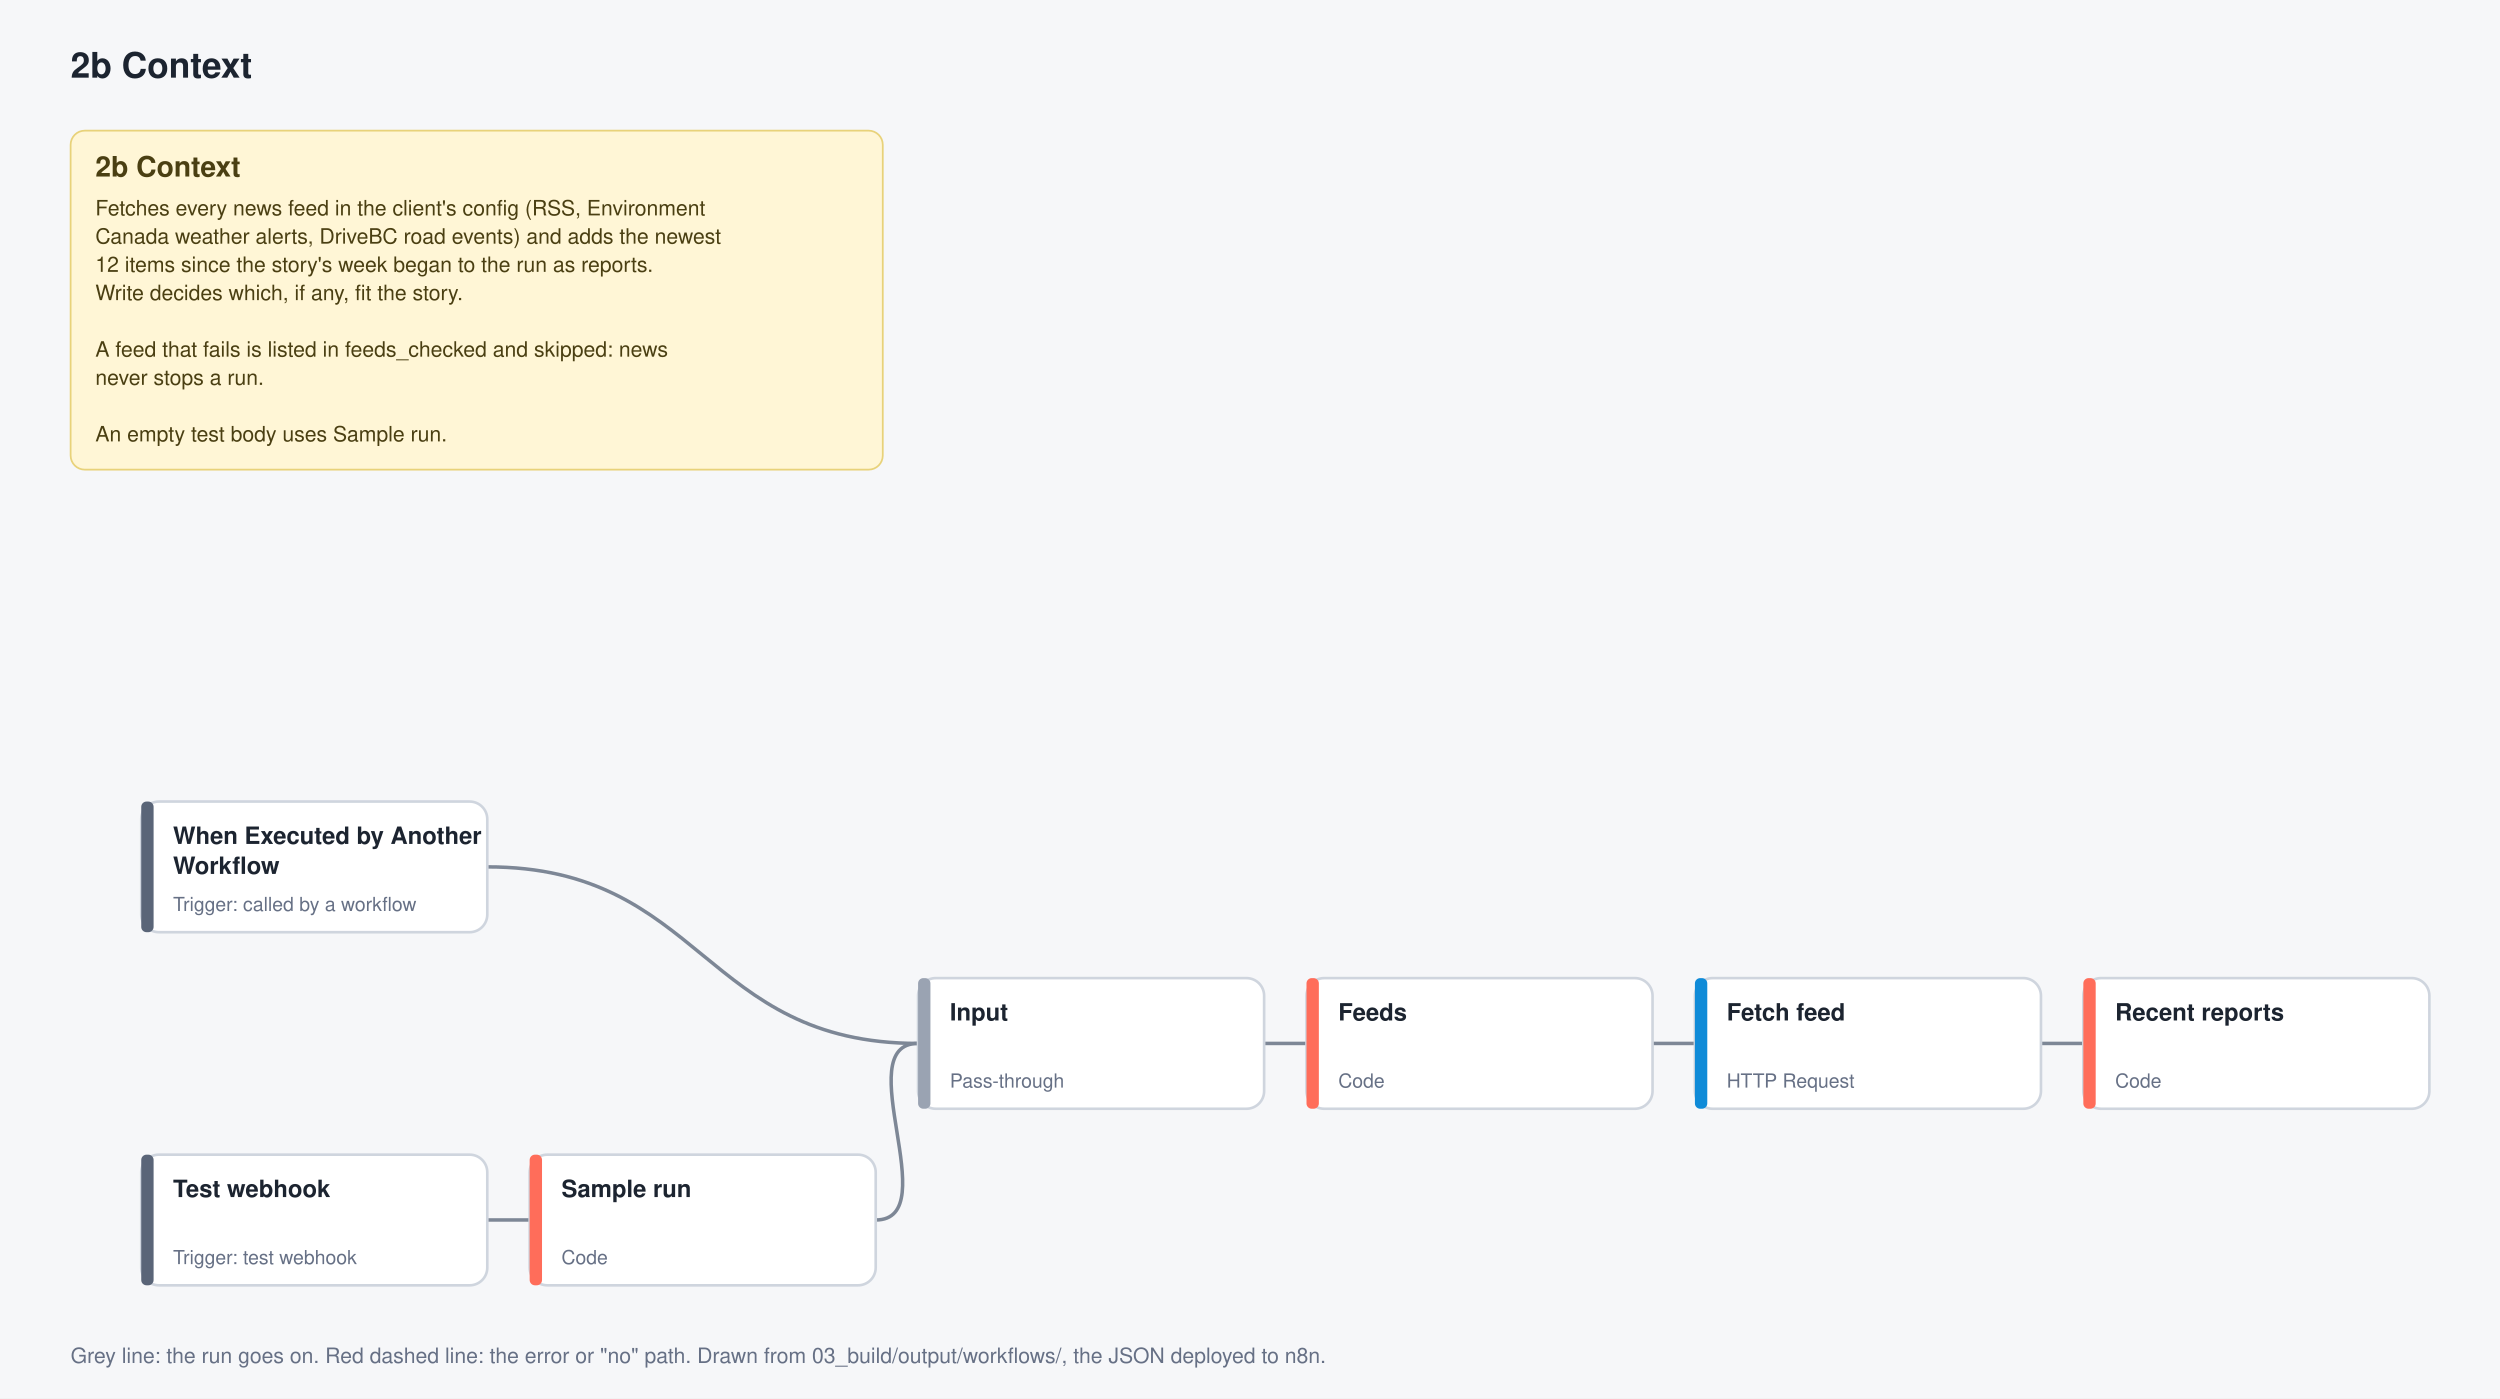
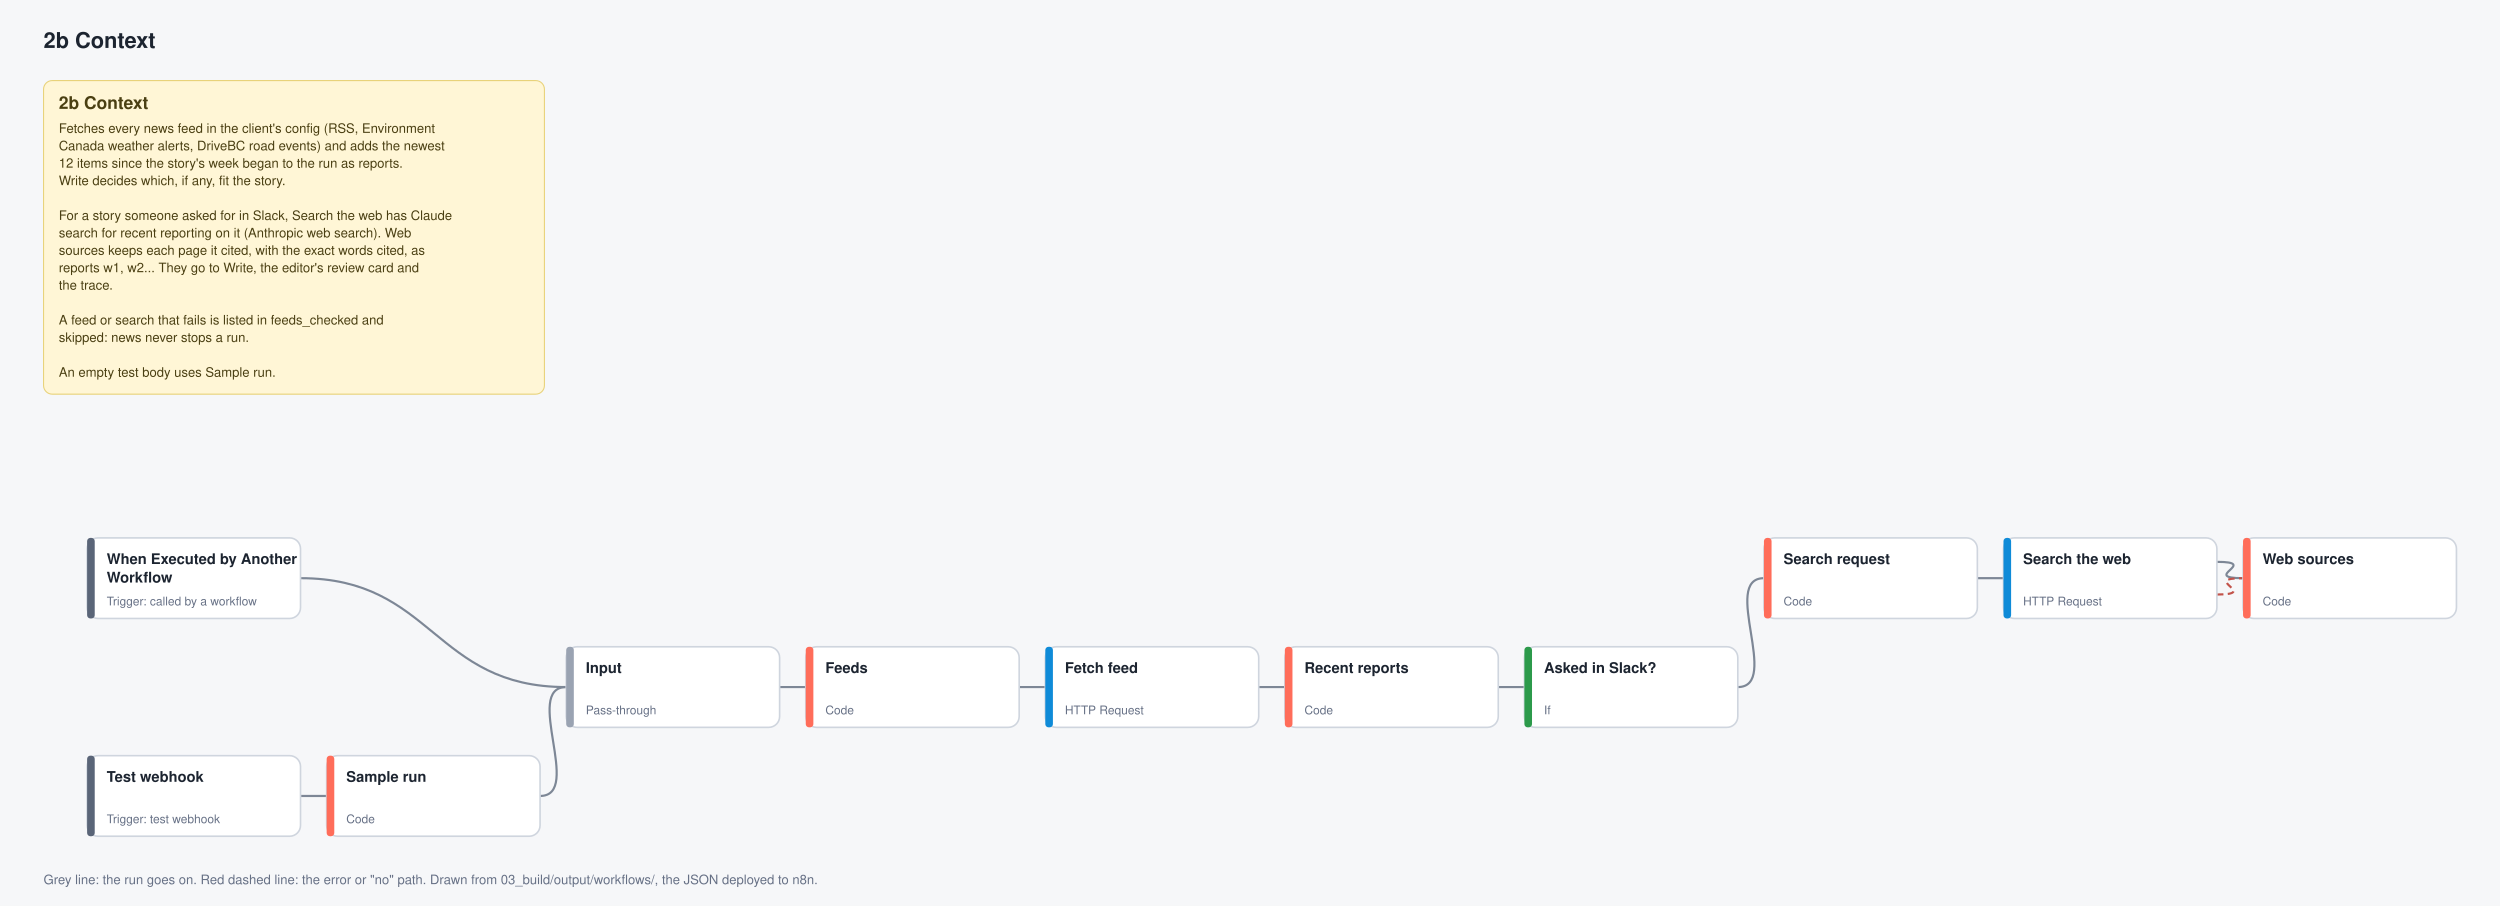
- <svg xmlns="http://www.w3.org/2000/svg" width="1416" height="792" viewBox="0 0 1416 792" font-family="-apple-system, Segoe UI, Helvetica, Arial, sans-serif">
-   <rect x="0" y="0" width="1416" height="792" fill="#f6f7f9" />
+ <svg xmlns="http://www.w3.org/2000/svg" width="2296" height="832" viewBox="0 0 2296 832" font-family="-apple-system, Segoe UI, Helvetica, Arial, sans-serif">
+   <rect x="0" y="0" width="2296" height="832" fill="#f6f7f9" />
  <text x="40" y="44" font-size="20" font-weight="700" fill="#1c2430">2b Context</text>
-   <text x="40" y="772" font-size="12" fill="#667085">Grey line: the run goes on. Red dashed line: the error or "no" path. Drawn from 03_build/output/workflows/, the JSON deployed to n8n.</text>
-   <rect x="40" y="74" width="460" height="192" rx="8" fill="#fff6d6" stroke="#e8d27a" />
+   <text x="40" y="812" font-size="12" fill="#667085">Grey line: the run goes on. Red dashed line: the error or "no" path. Drawn from 03_build/output/workflows/, the JSON deployed to n8n.</text>
+   <rect x="40" y="74" width="460" height="288" rx="8" fill="#fff6d6" stroke="#e8d27a" />
  <text x="54" y="100" font-size="16" font-weight="700" fill="#4a3f12">2b Context</text>
  <text x="54" y="122" font-size="12" font-weight="400" fill="#4a3f12">Fetches every news feed in the client's config (RSS, Environment</text>
  <text x="54" y="138" font-size="12" font-weight="400" fill="#4a3f12">Canada weather alerts, DriveBC road events) and adds the newest</text>
  <text x="54" y="154" font-size="12" font-weight="400" fill="#4a3f12">12 items since the story's week began to the run as reports.</text>
  <text x="54" y="170" font-size="12" font-weight="400" fill="#4a3f12">Write decides which, if any, fit the story.</text>
  <text x="54" y="186" font-size="12" font-weight="400" fill="#4a3f12" />
-   <text x="54" y="202" font-size="12" font-weight="400" fill="#4a3f12">A feed that fails is listed in feeds_checked and skipped: news</text>
-   <text x="54" y="218" font-size="12" font-weight="400" fill="#4a3f12">never stops a run.</text>
-   <text x="54" y="234" font-size="12" font-weight="400" fill="#4a3f12" />
-   <text x="54" y="250" font-size="12" font-weight="400" fill="#4a3f12">An empty test body uses Sample run.</text>
-   <path d="M276,491 C398,491 398,591 520,591" fill="none" stroke="#7d8796" stroke-width="2" />
-   <path d="M496,691 C536,691 480,591 520,591" fill="none" stroke="#7d8796" stroke-width="2" />
-   <path d="M716,591 C756,591 700,591 740,591" fill="none" stroke="#7d8796" stroke-width="2" />
-   <path d="M936,591 C976,591 920,591 960,591" fill="none" stroke="#7d8796" stroke-width="2" />
-   <path d="M1156,591 C1196,591 1140,591 1180,591" fill="none" stroke="#7d8796" stroke-width="2" />
-   <path d="M276,691 C316,691 260,691 300,691" fill="none" stroke="#7d8796" stroke-width="2" />
-   <rect x="80" y="454" width="196" height="74" rx="10" fill="#ffffff" stroke="#cfd5de" stroke-width="1.5" />
-   <rect x="80" y="454" width="7" height="74" rx="3" fill="#5a6578" />
-   <text x="98" y="478" font-size="13.5" font-weight="700" fill="#1c2430">When Executed by Another</text>
-   <text x="98" y="495" font-size="13.5" font-weight="700" fill="#1c2430">Workflow</text>
-   <text x="98" y="516" font-size="11" fill="#667085">Trigger: called by a workflow</text>
-   <rect x="80" y="654" width="196" height="74" rx="10" fill="#ffffff" stroke="#cfd5de" stroke-width="1.5" />
-   <rect x="80" y="654" width="7" height="74" rx="3" fill="#5a6578" />
-   <text x="98" y="678" font-size="13.5" font-weight="700" fill="#1c2430">Test webhook</text>
-   <text x="98" y="716" font-size="11" fill="#667085">Trigger: test webhook</text>
-   <rect x="300" y="654" width="196" height="74" rx="10" fill="#ffffff" stroke="#cfd5de" stroke-width="1.5" />
-   <rect x="300" y="654" width="7" height="74" rx="3" fill="#ff6d5a" />
-   <text x="318" y="678" font-size="13.5" font-weight="700" fill="#1c2430">Sample run</text>
-   <text x="318" y="716" font-size="11" fill="#667085">Code</text>
-   <rect x="520" y="554" width="196" height="74" rx="10" fill="#ffffff" stroke="#cfd5de" stroke-width="1.5" />
-   <rect x="520" y="554" width="7" height="74" rx="3" fill="#9aa3b2" />
-   <text x="538" y="578" font-size="13.5" font-weight="700" fill="#1c2430">Input</text>
-   <text x="538" y="616" font-size="11" fill="#667085">Pass-through</text>
-   <rect x="740" y="554" width="196" height="74" rx="10" fill="#ffffff" stroke="#cfd5de" stroke-width="1.5" />
-   <rect x="740" y="554" width="7" height="74" rx="3" fill="#ff6d5a" />
-   <text x="758" y="578" font-size="13.5" font-weight="700" fill="#1c2430">Feeds</text>
-   <text x="758" y="616" font-size="11" fill="#667085">Code</text>
-   <rect x="960" y="554" width="196" height="74" rx="10" fill="#ffffff" stroke="#cfd5de" stroke-width="1.5" />
-   <rect x="960" y="554" width="7" height="74" rx="3" fill="#0f8bd8" />
-   <text x="978" y="578" font-size="13.5" font-weight="700" fill="#1c2430">Fetch feed</text>
-   <text x="978" y="616" font-size="11" fill="#667085">HTTP Request</text>
-   <rect x="1180" y="554" width="196" height="74" rx="10" fill="#ffffff" stroke="#cfd5de" stroke-width="1.5" />
-   <rect x="1180" y="554" width="7" height="74" rx="3" fill="#ff6d5a" />
-   <text x="1198" y="578" font-size="13.5" font-weight="700" fill="#1c2430">Recent reports</text>
-   <text x="1198" y="616" font-size="11" fill="#667085">Code</text>
+   <text x="54" y="202" font-size="12" font-weight="400" fill="#4a3f12">For a story someone asked for in Slack, Search the web has Claude</text>
+   <text x="54" y="218" font-size="12" font-weight="400" fill="#4a3f12">search for recent reporting on it (Anthropic web search). Web</text>
+   <text x="54" y="234" font-size="12" font-weight="400" fill="#4a3f12">sources keeps each page it cited, with the exact words cited, as</text>
+   <text x="54" y="250" font-size="12" font-weight="400" fill="#4a3f12">reports w1, w2... They go to Write, the editor's review card and</text>
+   <text x="54" y="266" font-size="12" font-weight="400" fill="#4a3f12">the trace.</text>
+   <text x="54" y="282" font-size="12" font-weight="400" fill="#4a3f12" />
+   <text x="54" y="298" font-size="12" font-weight="400" fill="#4a3f12">A feed or search that fails is listed in feeds_checked and</text>
+   <text x="54" y="314" font-size="12" font-weight="400" fill="#4a3f12">skipped: news never stops a run.</text>
+   <text x="54" y="330" font-size="12" font-weight="400" fill="#4a3f12" />
+   <text x="54" y="346" font-size="12" font-weight="400" fill="#4a3f12">An empty test body uses Sample run.</text>
+   <path d="M276,531 C398,531 398,631 520,631" fill="none" stroke="#7d8796" stroke-width="2" />
+   <path d="M496,731 C536,731 480,631 520,631" fill="none" stroke="#7d8796" stroke-width="2" />
+   <path d="M716,631 C756,631 700,631 740,631" fill="none" stroke="#7d8796" stroke-width="2" />
+   <path d="M936,631 C976,631 920,631 960,631" fill="none" stroke="#7d8796" stroke-width="2" />
+   <path d="M1156,631 C1196,631 1140,631 1180,631" fill="none" stroke="#7d8796" stroke-width="2" />
+   <path d="M1376,631 C1416,631 1360,631 1400,631" fill="none" stroke="#7d8796" stroke-width="2" />
+   <path d="M1596,631 C1636,631 1580,531 1620,531" fill="none" stroke="#7d8796" stroke-width="2" />
+   <path d="M1816,531 C1856,531 1800,531 1840,531" fill="none" stroke="#7d8796" stroke-width="2" />
+   <path d="M2036,516 C2076,516 2020,531 2060,531" fill="none" stroke="#7d8796" stroke-width="2" />
+   <path d="M2036,546 C2076,546 2020,531 2060,531" fill="none" stroke="#c2534a" stroke-width="2" stroke-dasharray="6 4" />
+   <path d="M276,731 C316,731 260,731 300,731" fill="none" stroke="#7d8796" stroke-width="2" />
+   <rect x="80" y="494" width="196" height="74" rx="10" fill="#ffffff" stroke="#cfd5de" stroke-width="1.5" />
+   <rect x="80" y="494" width="7" height="74" rx="3" fill="#5a6578" />
+   <text x="98" y="518" font-size="13.5" font-weight="700" fill="#1c2430">When Executed by Another</text>
+   <text x="98" y="535" font-size="13.5" font-weight="700" fill="#1c2430">Workflow</text>
+   <text x="98" y="556" font-size="11" fill="#667085">Trigger: called by a workflow</text>
+   <rect x="80" y="694" width="196" height="74" rx="10" fill="#ffffff" stroke="#cfd5de" stroke-width="1.5" />
+   <rect x="80" y="694" width="7" height="74" rx="3" fill="#5a6578" />
+   <text x="98" y="718" font-size="13.5" font-weight="700" fill="#1c2430">Test webhook</text>
+   <text x="98" y="756" font-size="11" fill="#667085">Trigger: test webhook</text>
+   <rect x="300" y="694" width="196" height="74" rx="10" fill="#ffffff" stroke="#cfd5de" stroke-width="1.5" />
+   <rect x="300" y="694" width="7" height="74" rx="3" fill="#ff6d5a" />
+   <text x="318" y="718" font-size="13.5" font-weight="700" fill="#1c2430">Sample run</text>
+   <text x="318" y="756" font-size="11" fill="#667085">Code</text>
+   <rect x="520" y="594" width="196" height="74" rx="10" fill="#ffffff" stroke="#cfd5de" stroke-width="1.5" />
+   <rect x="520" y="594" width="7" height="74" rx="3" fill="#9aa3b2" />
+   <text x="538" y="618" font-size="13.5" font-weight="700" fill="#1c2430">Input</text>
+   <text x="538" y="656" font-size="11" fill="#667085">Pass-through</text>
+   <rect x="740" y="594" width="196" height="74" rx="10" fill="#ffffff" stroke="#cfd5de" stroke-width="1.5" />
+   <rect x="740" y="594" width="7" height="74" rx="3" fill="#ff6d5a" />
+   <text x="758" y="618" font-size="13.5" font-weight="700" fill="#1c2430">Feeds</text>
+   <text x="758" y="656" font-size="11" fill="#667085">Code</text>
+   <rect x="960" y="594" width="196" height="74" rx="10" fill="#ffffff" stroke="#cfd5de" stroke-width="1.5" />
+   <rect x="960" y="594" width="7" height="74" rx="3" fill="#0f8bd8" />
+   <text x="978" y="618" font-size="13.5" font-weight="700" fill="#1c2430">Fetch feed</text>
+   <text x="978" y="656" font-size="11" fill="#667085">HTTP Request</text>
+   <rect x="1180" y="594" width="196" height="74" rx="10" fill="#ffffff" stroke="#cfd5de" stroke-width="1.5" />
+   <rect x="1180" y="594" width="7" height="74" rx="3" fill="#ff6d5a" />
+   <text x="1198" y="618" font-size="13.5" font-weight="700" fill="#1c2430">Recent reports</text>
+   <text x="1198" y="656" font-size="11" fill="#667085">Code</text>
+   <rect x="1400" y="594" width="196" height="74" rx="10" fill="#ffffff" stroke="#cfd5de" stroke-width="1.5" />
+   <rect x="1400" y="594" width="7" height="74" rx="3" fill="#2c9a4b" />
+   <text x="1418" y="618" font-size="13.5" font-weight="700" fill="#1c2430">Asked in Slack?</text>
+   <text x="1418" y="656" font-size="11" fill="#667085">If</text>
+   <rect x="1620" y="494" width="196" height="74" rx="10" fill="#ffffff" stroke="#cfd5de" stroke-width="1.5" />
+   <rect x="1620" y="494" width="7" height="74" rx="3" fill="#ff6d5a" />
+   <text x="1638" y="518" font-size="13.5" font-weight="700" fill="#1c2430">Search request</text>
+   <text x="1638" y="556" font-size="11" fill="#667085">Code</text>
+   <rect x="1840" y="494" width="196" height="74" rx="10" fill="#ffffff" stroke="#cfd5de" stroke-width="1.5" />
+   <rect x="1840" y="494" width="7" height="74" rx="3" fill="#0f8bd8" />
+   <text x="1858" y="518" font-size="13.5" font-weight="700" fill="#1c2430">Search the web</text>
+   <text x="1858" y="556" font-size="11" fill="#667085">HTTP Request</text>
+   <rect x="2060" y="494" width="196" height="74" rx="10" fill="#ffffff" stroke="#cfd5de" stroke-width="1.5" />
+   <rect x="2060" y="494" width="7" height="74" rx="3" fill="#ff6d5a" />
+   <text x="2078" y="518" font-size="13.5" font-weight="700" fill="#1c2430">Web sources</text>
+   <text x="2078" y="556" font-size="11" fill="#667085">Code</text>
</svg>
